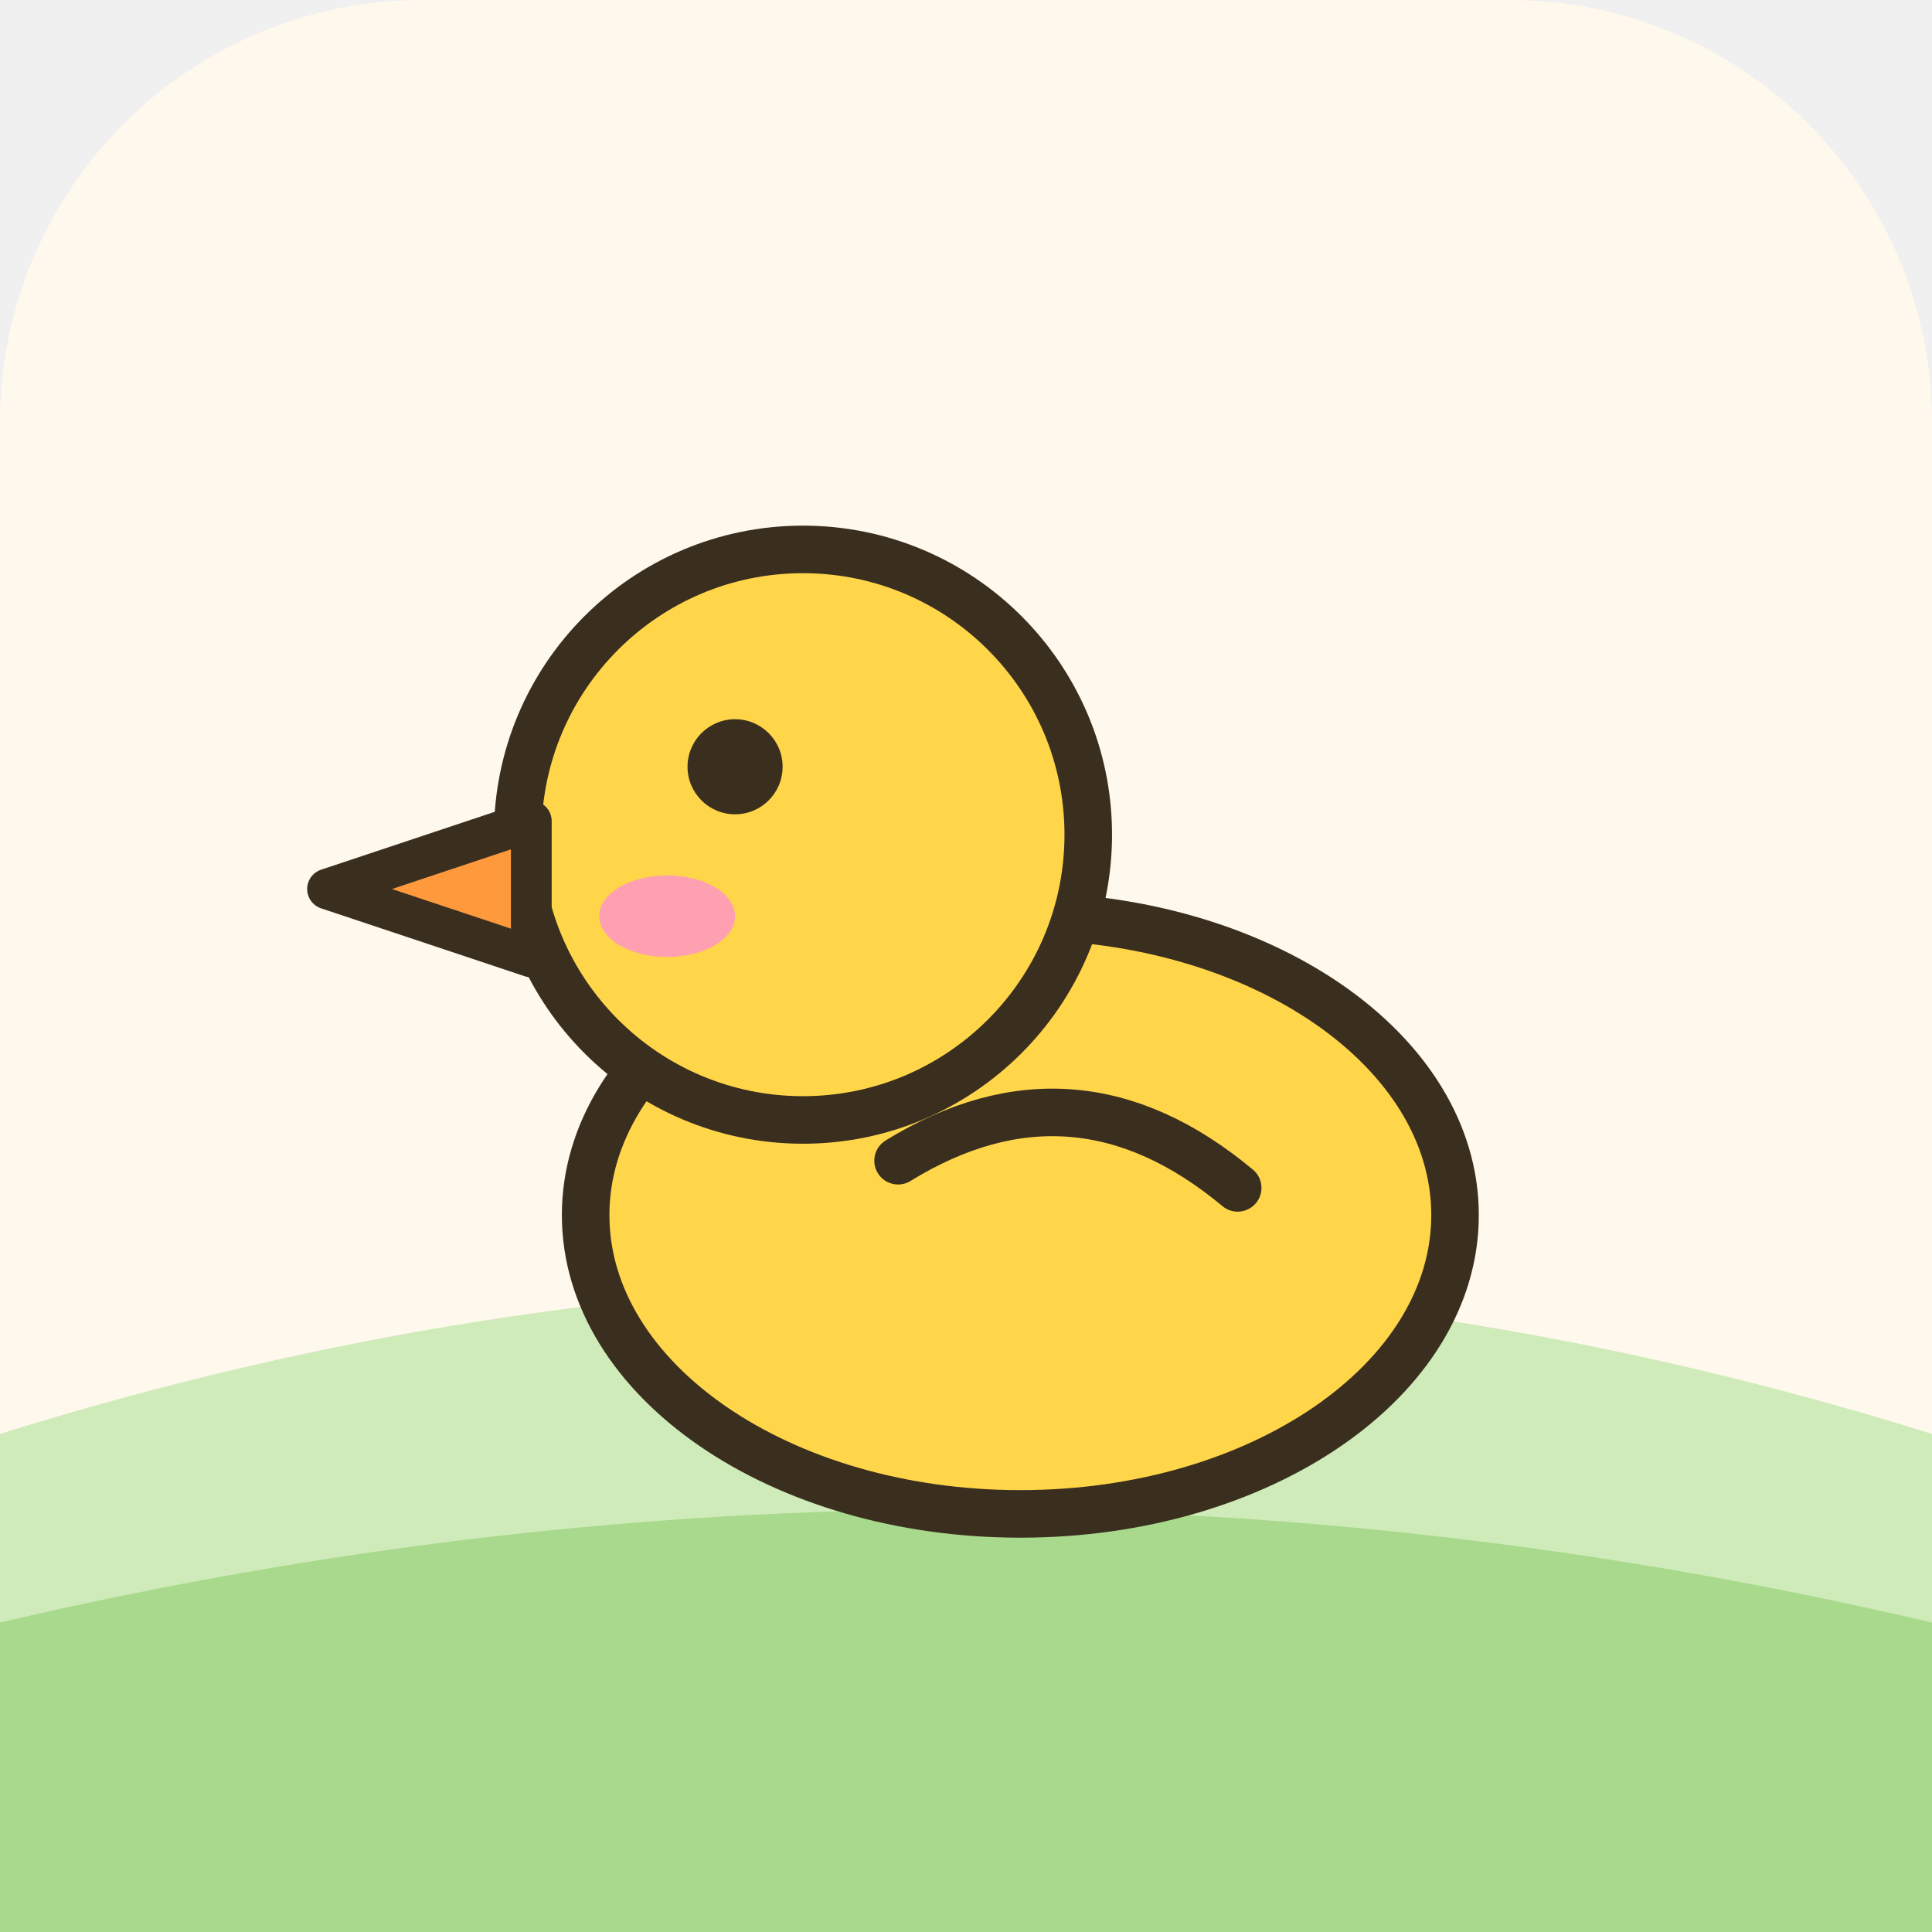
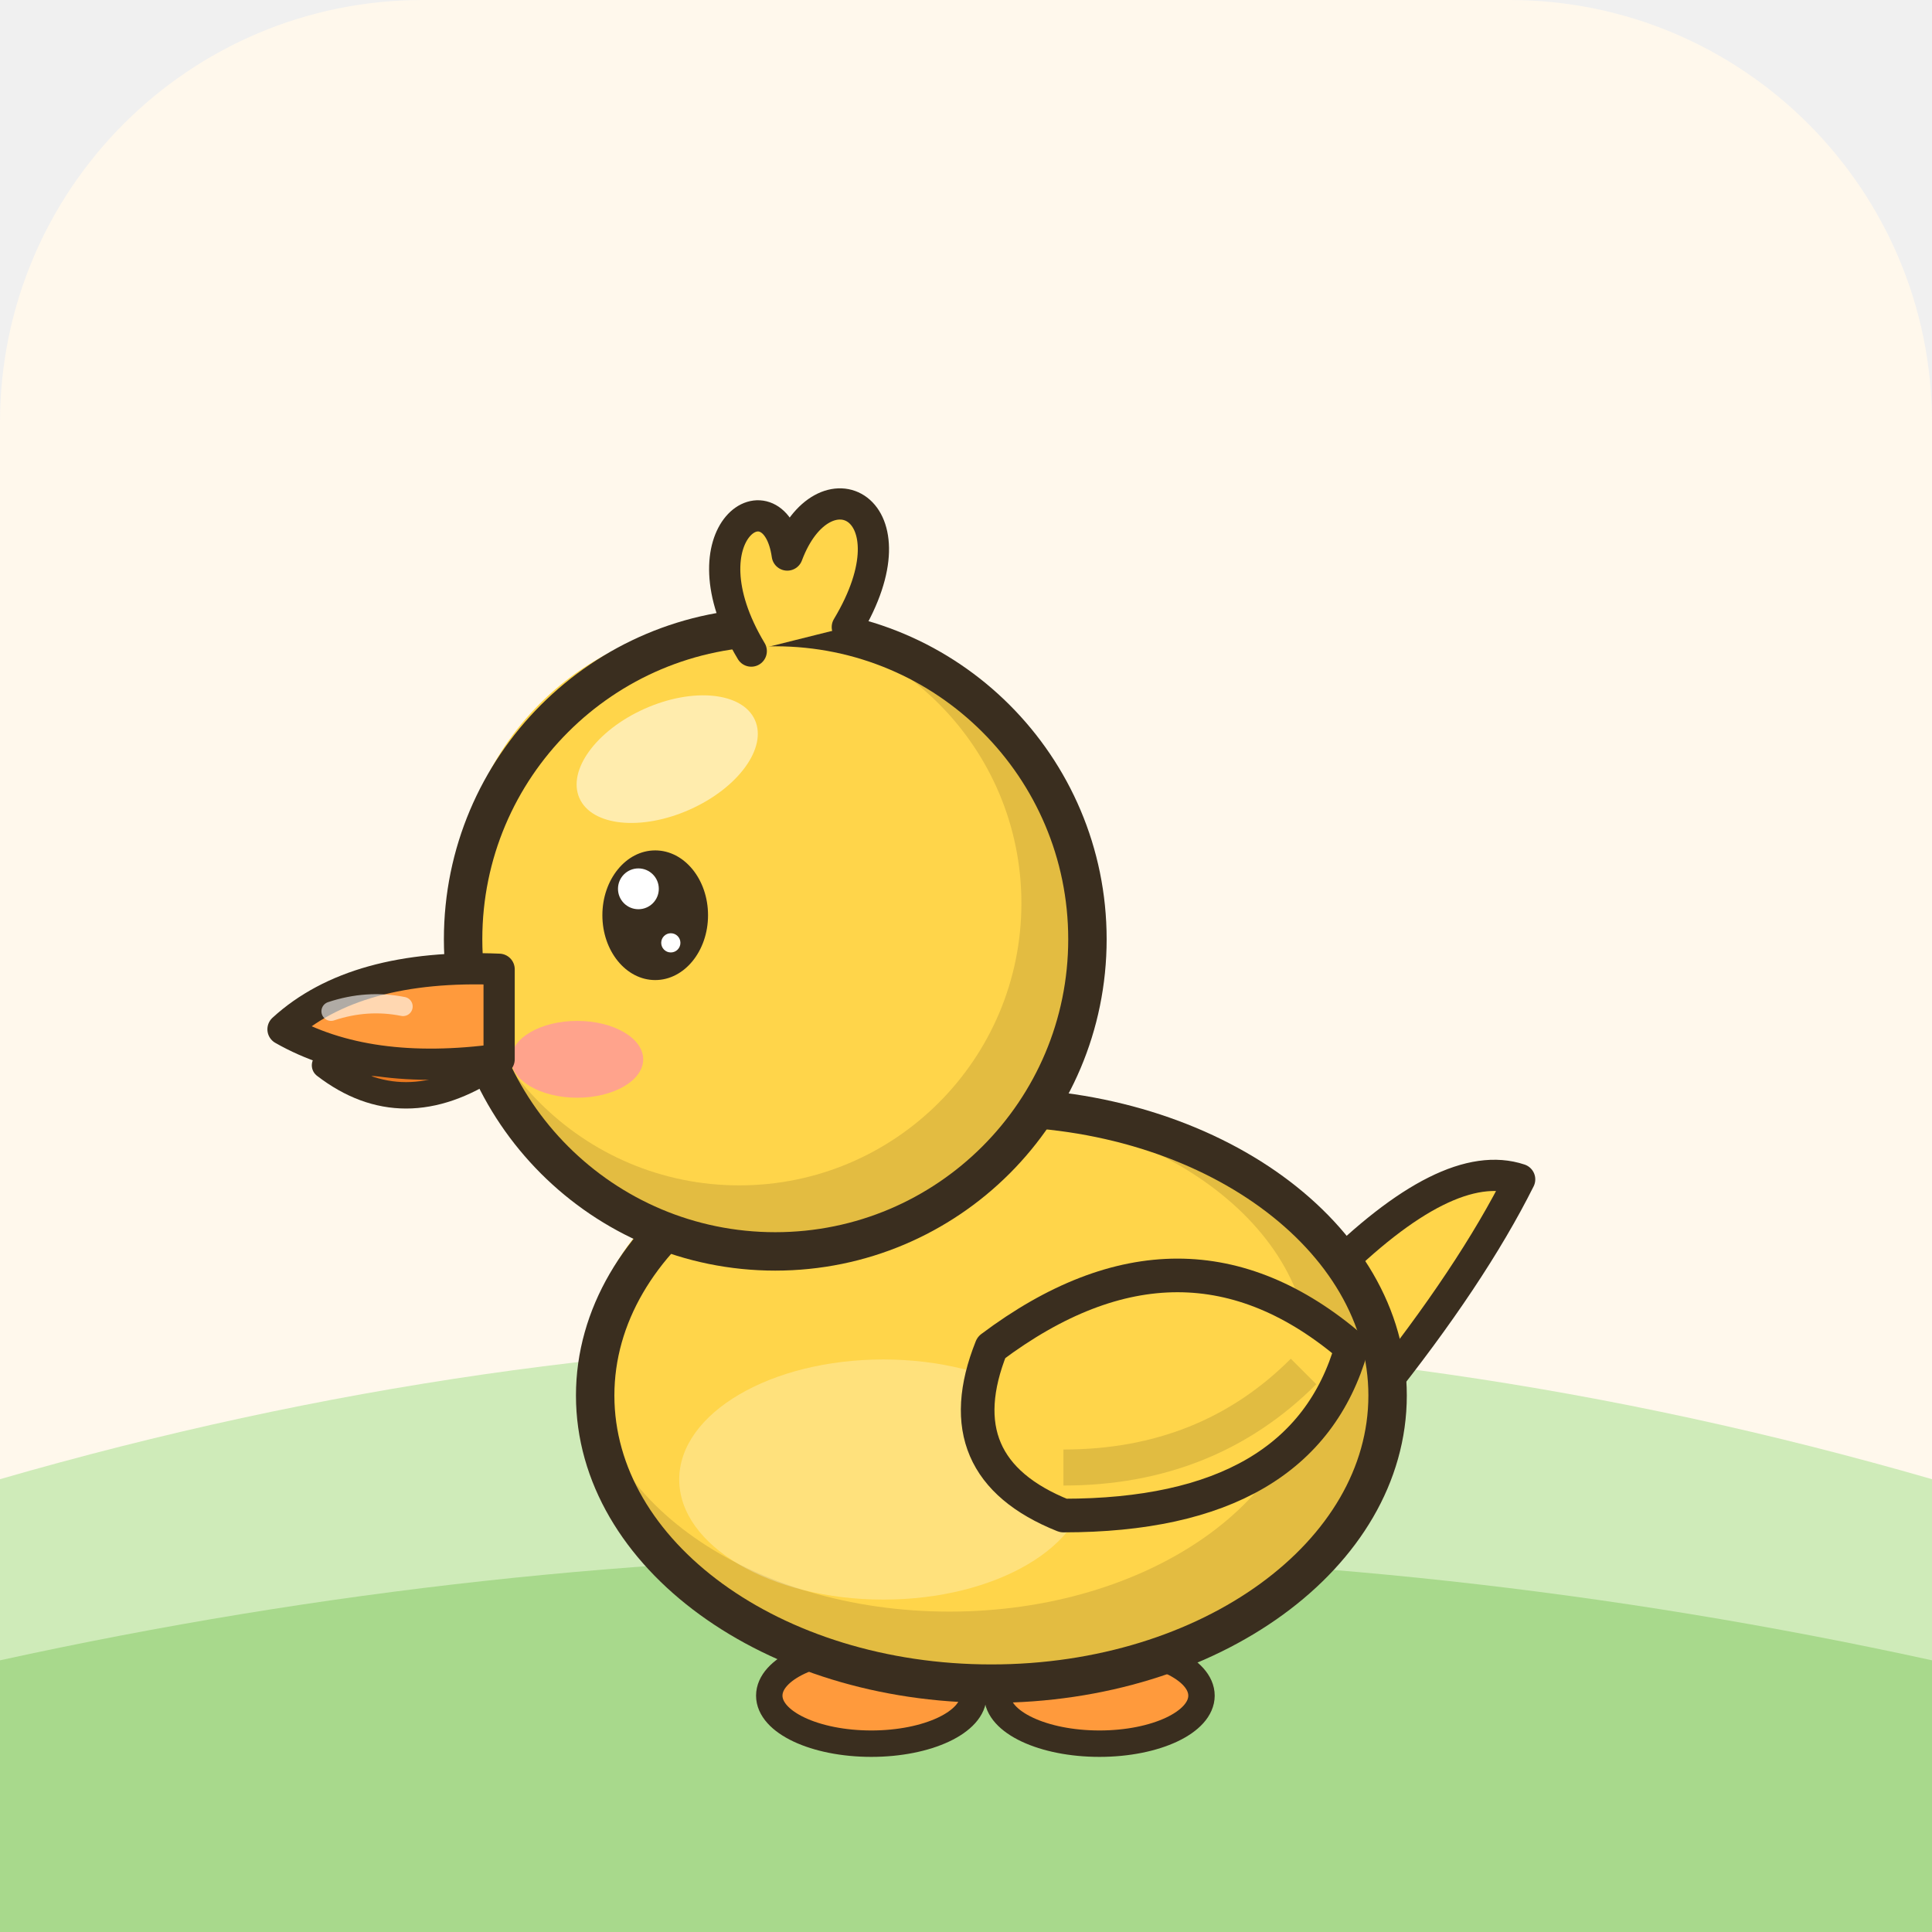
<svg xmlns="http://www.w3.org/2000/svg" viewBox="0 0 512 512">
  <rect width="512" height="512" rx="112" fill="#FFF8EC" />
-   <path d="M0 380 Q256 300 512 380 V512 H0 Z" fill="#CFEBB9" />
-   <path d="M0 430 Q256 370 512 430 V512 H0 Z" fill="#A8D98C" />
-   <g transform="translate(76 70) scale(3.6)">
-     <ellipse cx="54" cy="70" rx="32" ry="22" fill="#FFD54A" stroke="#3A2E1F" stroke-width="3.5" />
-     <circle cx="38" cy="42" r="21" fill="#FFD54A" stroke="#3A2E1F" stroke-width="3.5" />
-     <path d="M18 41 L3 46 L18 51 Z" fill="#FF9A3C" stroke="#3A2E1F" stroke-width="3" stroke-linejoin="round" />
-     <circle cx="33" cy="37" r="3.5" fill="#3A2E1F" />
-     <ellipse cx="28" cy="48" rx="5" ry="3" fill="#FF9FB2" />
-     <path d="M70 68 Q58 58 45 66" fill="none" stroke="#3A2E1F" stroke-width="3.5" stroke-linecap="round" />
-   </g>
+   <path d="M0 392 Q256 318 512 392 V512 H0 Z" fill="#CFEBB9" />
+   <path d="M0 440 Q256 384 512 440 V512 H0 Z" fill="#A8D98C" />
+   <svg x="40" y="58" width="420" height="420" viewBox="0 -12 120 132">
+     <ellipse cx="54" cy="111" rx="8.5" ry="4" fill="#FF9A3C" stroke="#3A2E1F" stroke-width="2.2" stroke-linejoin="round" stroke-linecap="round" />
+     <ellipse cx="73" cy="111" rx="8.5" ry="4" fill="#FF9A3C" stroke="#3A2E1F" stroke-width="2.2" stroke-linejoin="round" stroke-linecap="round" />
+     <path d="M92 76 Q102 66 108 68 Q104 76 96 86 Z" fill="#FFD54A" stroke="#3A2E1F" stroke-width="2.6" stroke-linejoin="round" stroke-linecap="round" />
+     <ellipse cx="64" cy="86" rx="33" ry="24" fill="#FFD54A" />
+     <ellipse cx="64" cy="86" rx="33" ry="24" fill="#2B1D0E" fill-opacity=".13" />
+     <ellipse cx="60.5" cy="83" rx="30" ry="21" fill="#FFD54A" />
+     <ellipse cx="55" cy="93" rx="17" ry="10" fill="#FFFFFF" fill-opacity=".28" />
+     <ellipse cx="64" cy="86" rx="33" ry="24" fill="none" stroke="#3A2E1F" stroke-width="3.2" stroke-linejoin="round" stroke-linecap="round" />
+     <path d="M64 82 Q80 70 94 82 Q90 96 70 96 Q60 92 64 82 Z" fill="#FFD54A" stroke="#3A2E1F" stroke-width="2.8" stroke-linejoin="round" stroke-linecap="round" />
+     <path d="M70 92 Q82 92 90 84" fill="none" stroke="#000" stroke-opacity=".12" stroke-width="3" />
+     <circle cx="46" cy="48" r="26" fill="#FFD54A" />
+     <circle cx="46" cy="48" r="26" fill="#2B1D0E" fill-opacity=".13" />
+     <circle cx="43" cy="45" r="23.5" fill="#FFD54A" />
+     <ellipse cx="37" cy="33" rx="8" ry="4.6" transform="rotate(-24 37 33)" fill="#FFFFFF" fill-opacity=".55" />
+     <circle cx="46" cy="48" r="26" fill="none" stroke="#3A2E1F" stroke-width="3.2" stroke-linejoin="round" stroke-linecap="round" />
+     <path d="M44 24 C38 14 46 9 47 16 C50 8 58 12 52 22" fill="#FFD54A" stroke="#3A2E1F" stroke-width="2.6" stroke-linejoin="round" stroke-linecap="round" />
+     <ellipse cx="29.5" cy="58" rx="5.5" ry="3.2" fill="#FF8FA8" fill-opacity=".7" />
+     <path d="M22.5 58.5 Q15 63.5 8.5 58.5 Q15 58 22.5 58.5 Z" fill="#E9781F" stroke="#3A2E1F" stroke-width="2.2" stroke-linejoin="round" stroke-linecap="round" />
+     <path d="M23 50.5 Q11 50 5 55.5 Q12 59.5 23 58 Z" fill="#FF9A3C" stroke="#3A2E1F" stroke-width="2.6" stroke-linejoin="round" stroke-linecap="round" />
+     <path d="M9 54 Q12 53 15 53.6" stroke="#FFFFFF" stroke-opacity=".6" stroke-width="1.6" fill="none" stroke-linecap="round" />
+     <ellipse cx="36" cy="46" rx="4.4" ry="5.4" fill="#3A2E1F" />
+     <circle cx="34.6" cy="43.8" r="1.7" fill="#FFFFFF" />
+     <circle cx="37.3" cy="48.3" r=".8" fill="#FFFFFF" />
+   </svg>
</svg>
